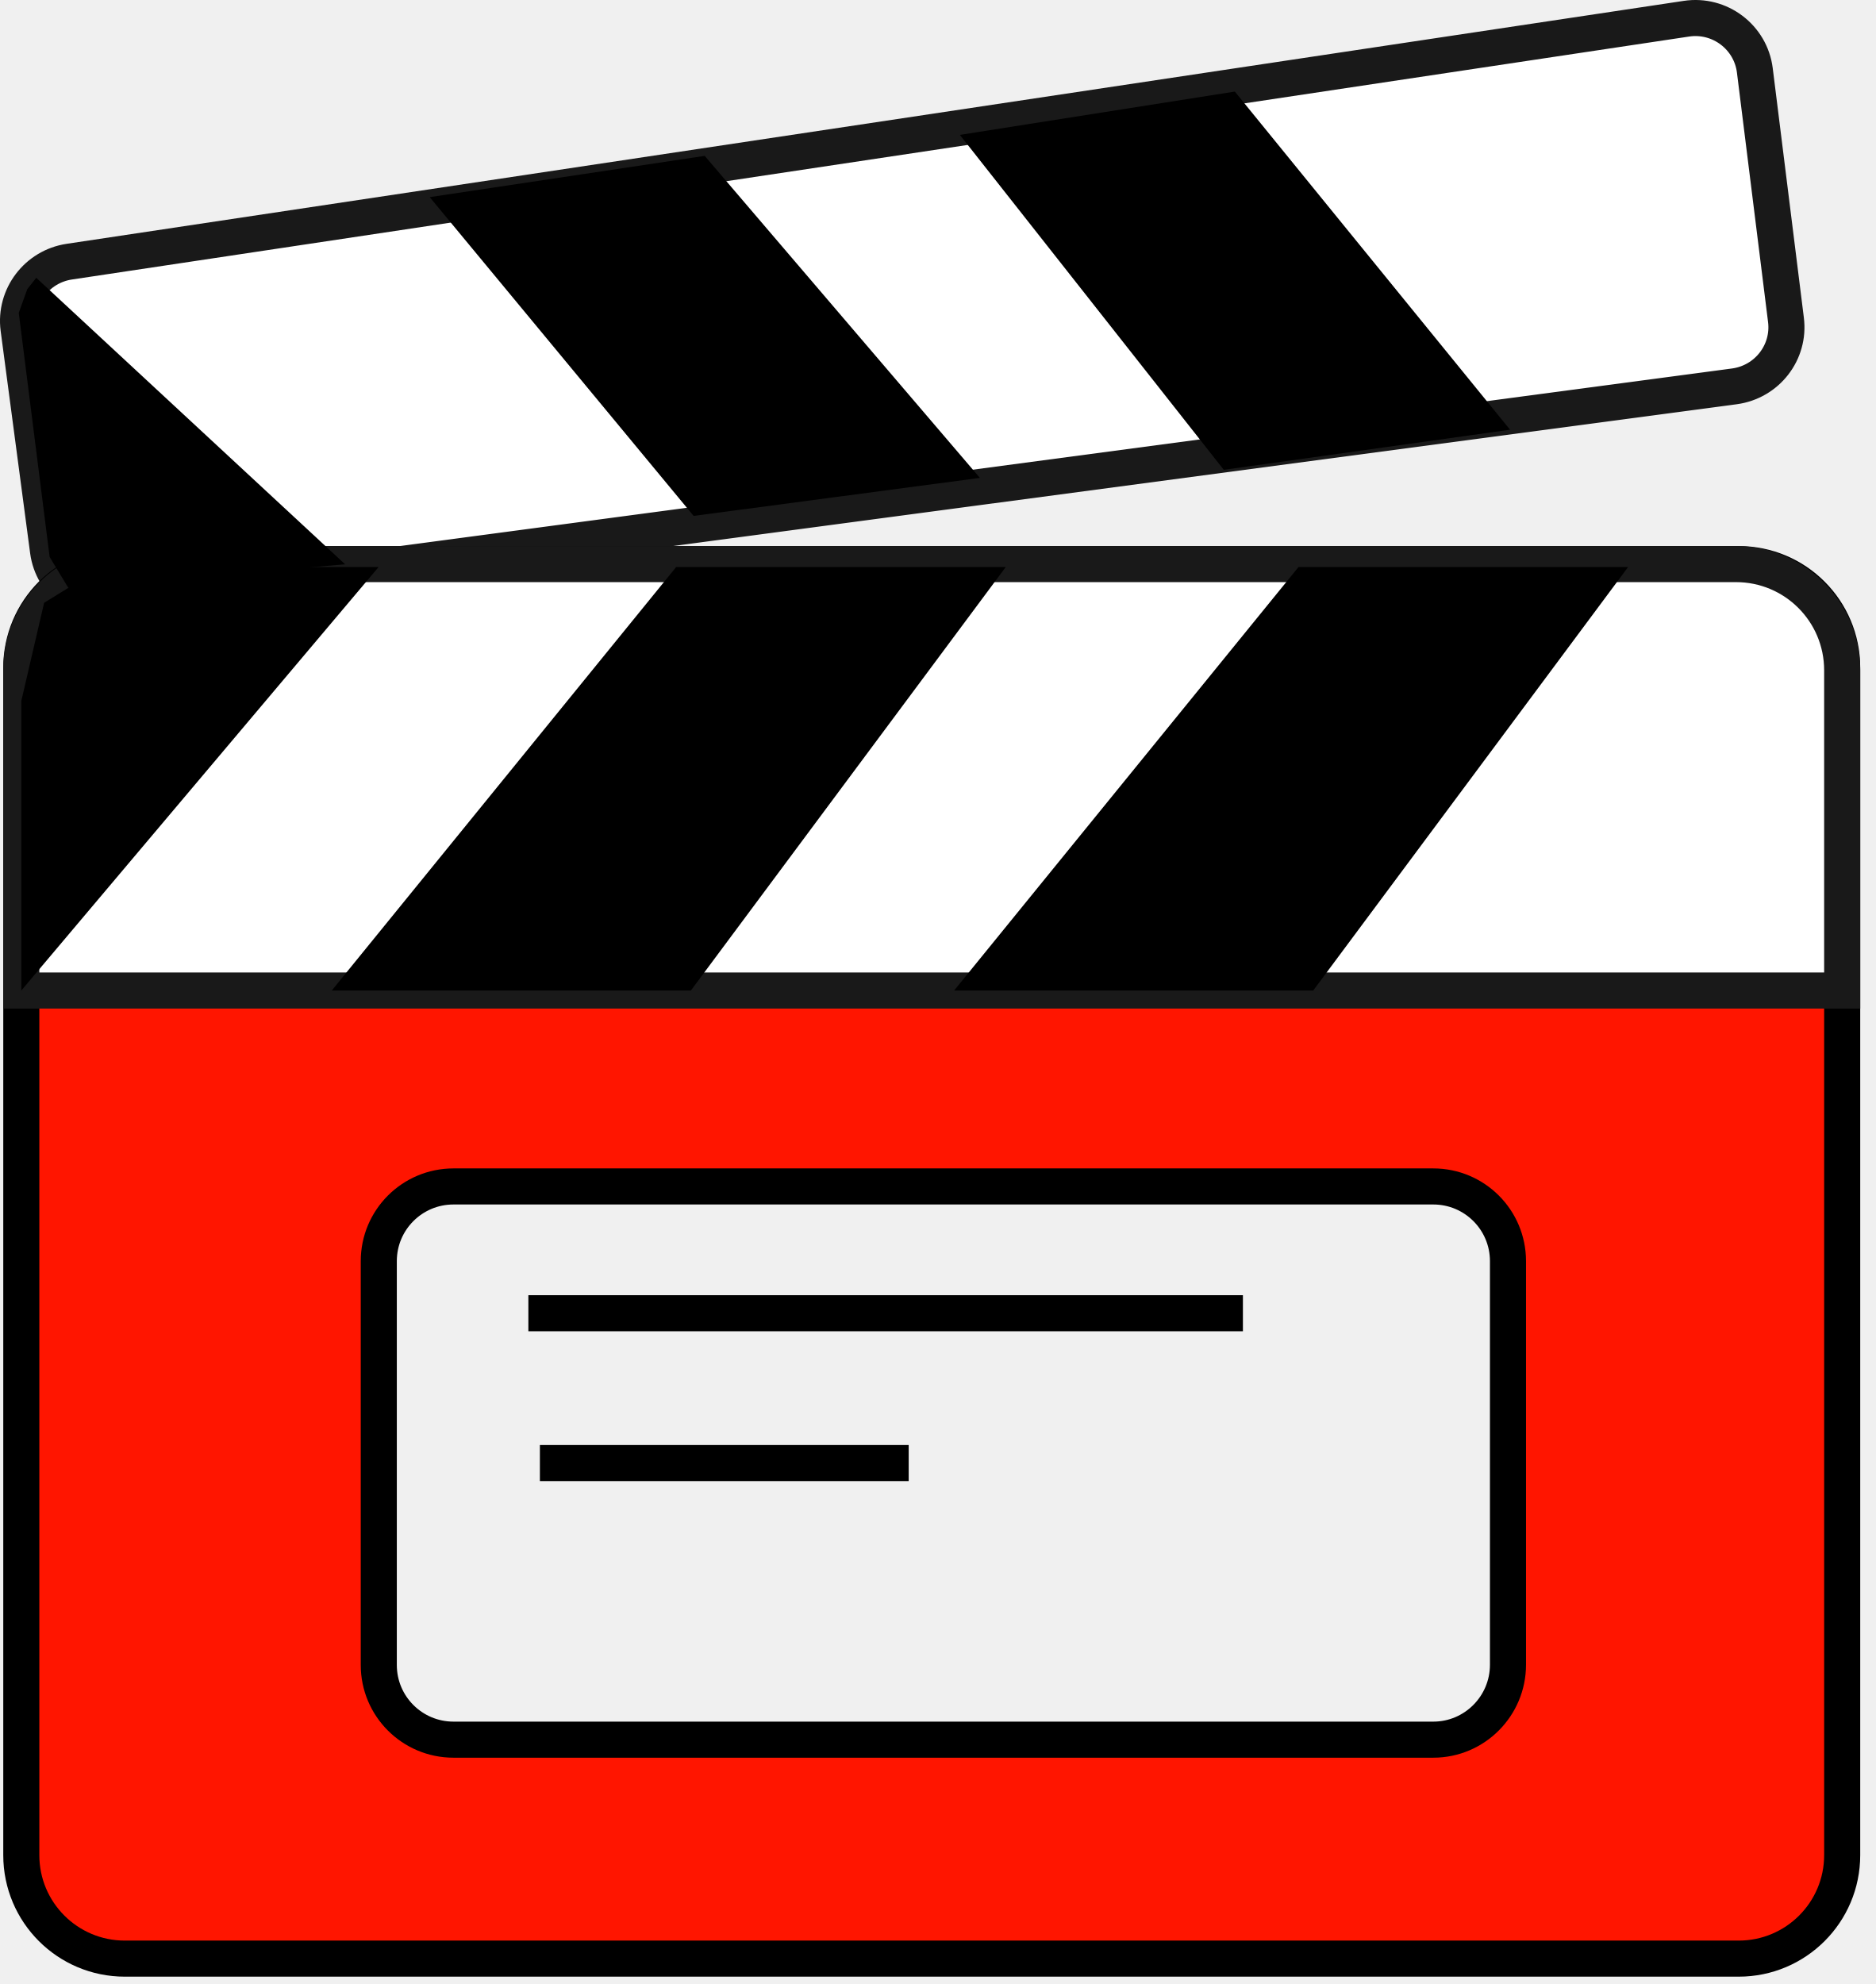
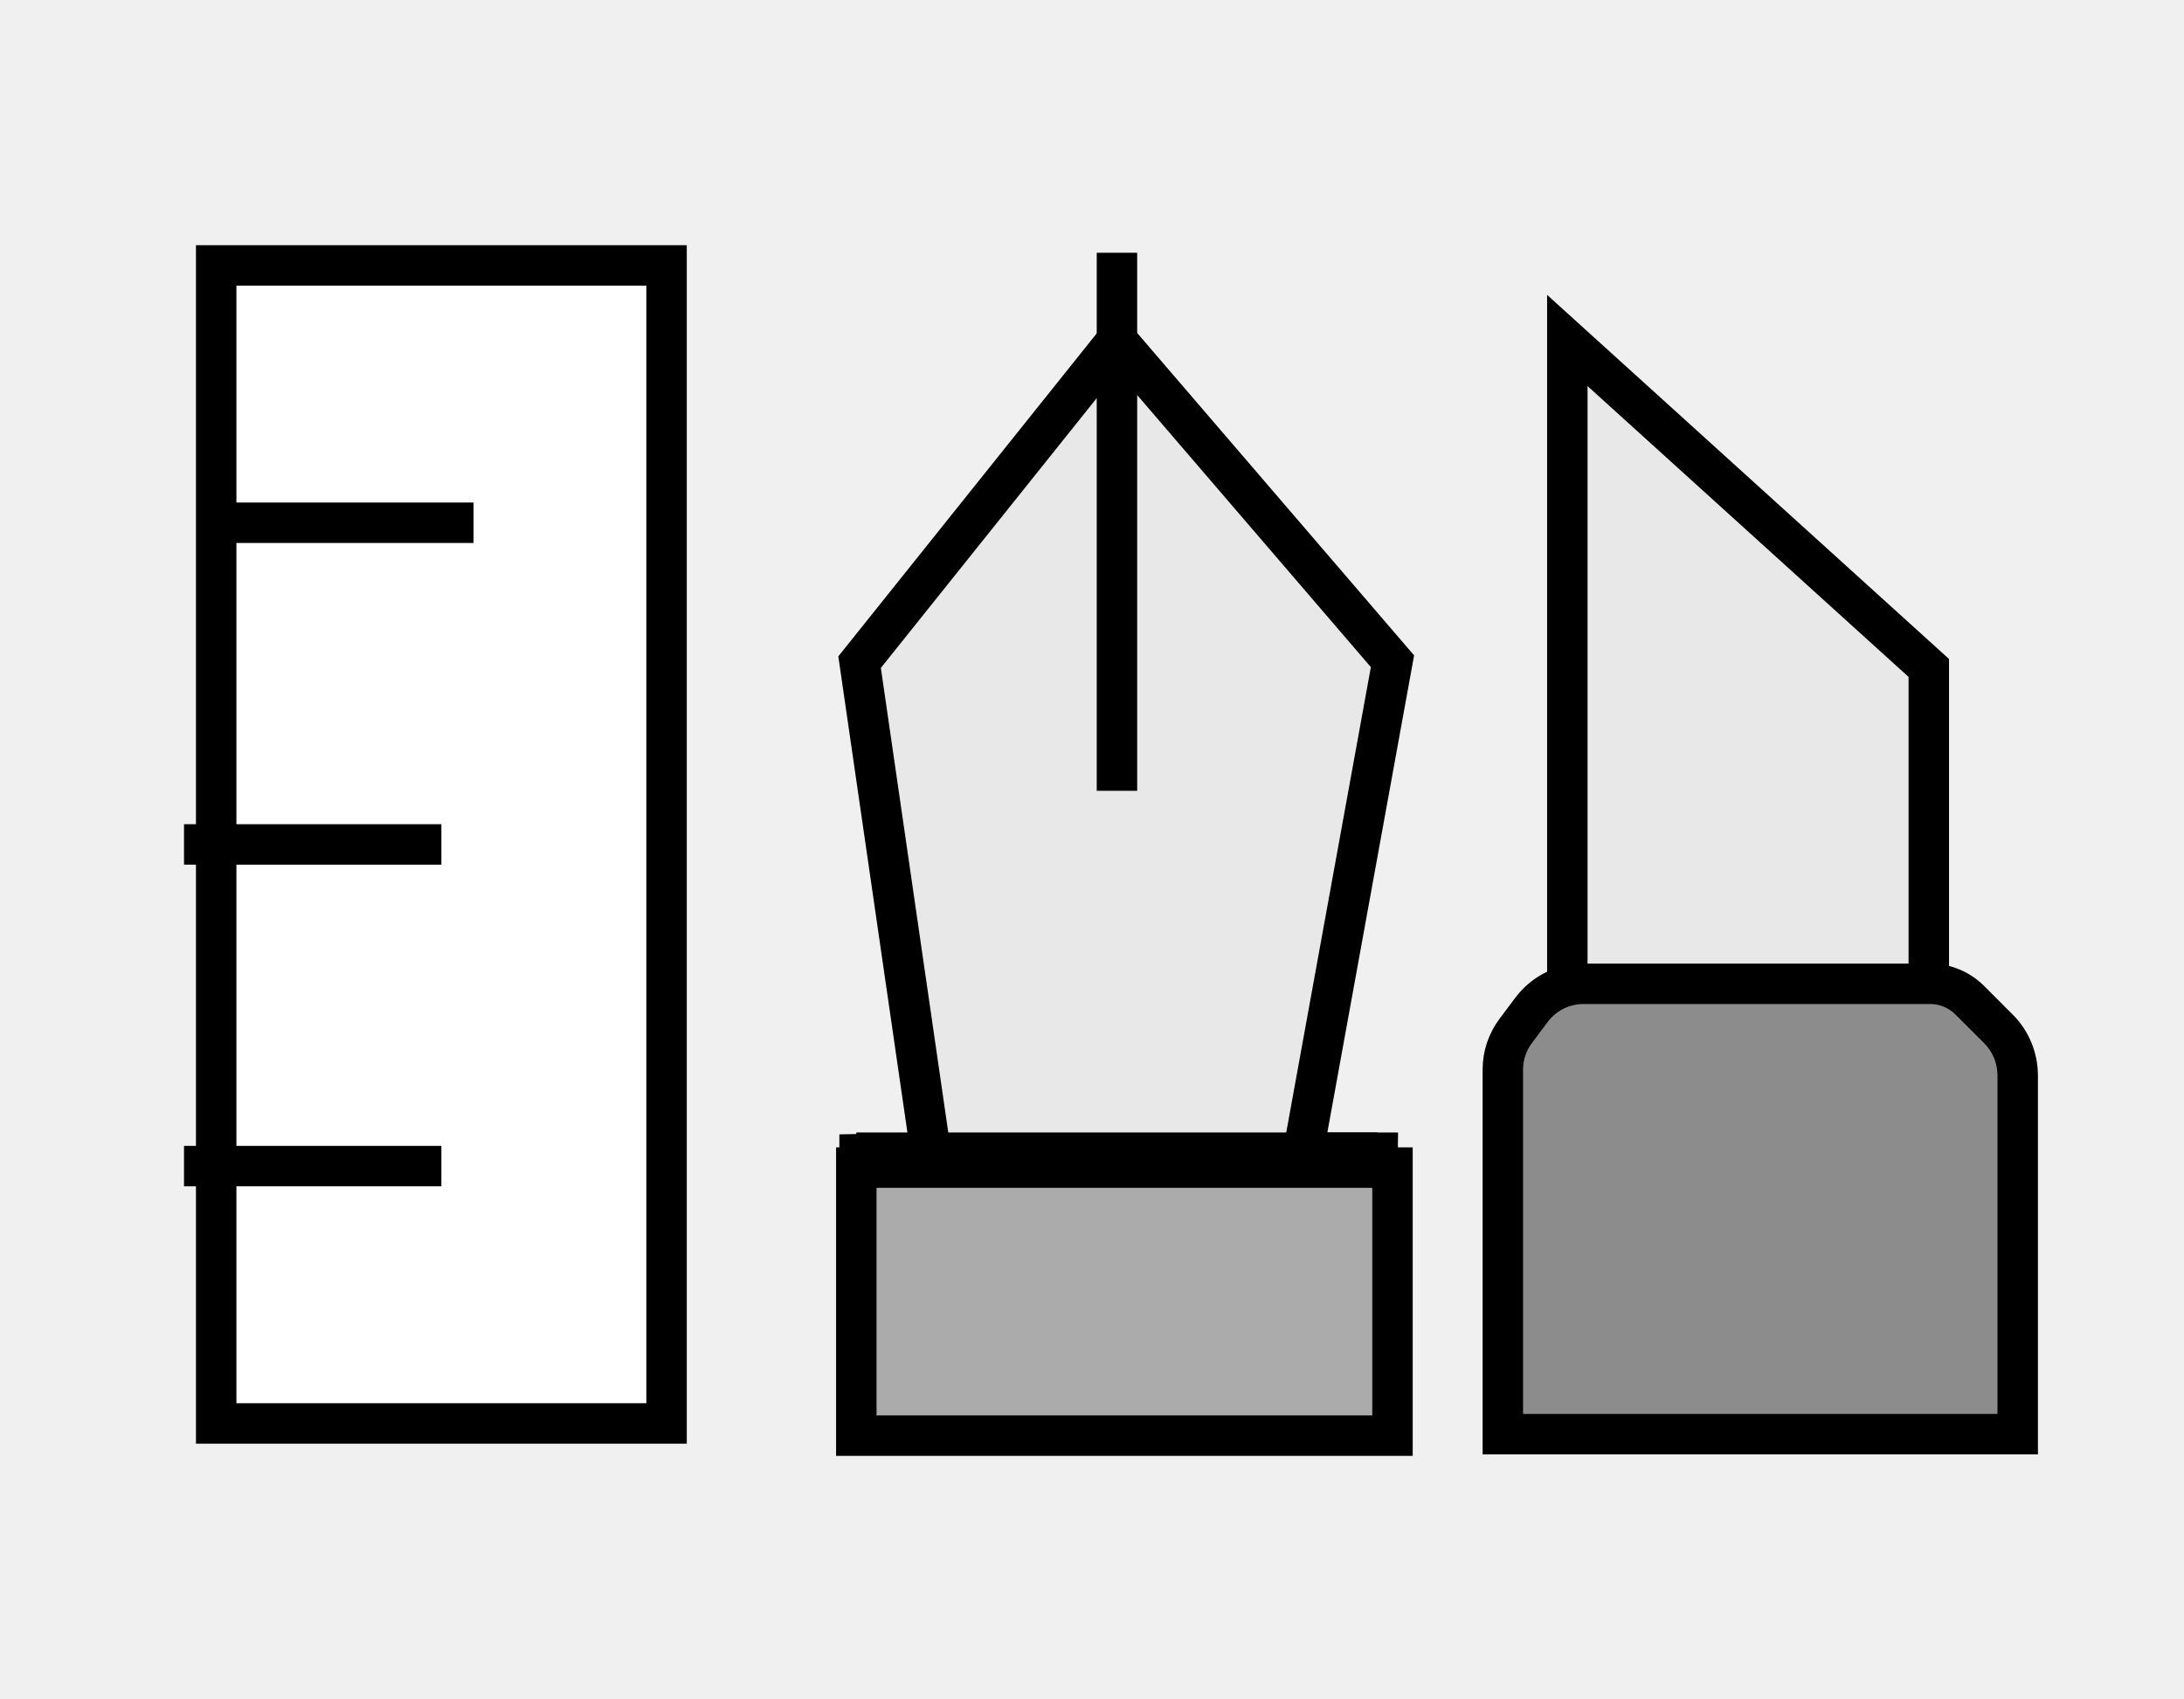
- <svg xmlns="http://www.w3.org/2000/svg" width="104" height="110" viewBox="0 0 104 110" fill="none">
-   <path d="M6.408 33.384L96.16 21.422C97.975 21.179 99.253 19.531 99.023 17.729L97.298 3.901C97.068 2.061 95.355 0.757 93.502 1.038L3.839 14.508C2.05 14.777 0.797 16.425 1.027 18.214L2.663 30.547C2.906 32.362 4.58 33.627 6.408 33.384Z" fill="white" stroke="#191919" stroke-width="2" stroke-miterlimit="10" />
-   <path d="M6.919 31.275H96.403C99.573 31.275 102.141 33.844 102.141 37.014V102.855C102.141 106.025 99.573 108.593 96.403 108.593H6.919C3.749 108.593 1.181 106.025 1.181 102.855V37.014C1.181 33.844 3.749 31.275 6.919 31.275Z" fill="#FF1500" stroke="black" stroke-width="2" stroke-miterlimit="10" />
-   <path d="M79.47 96.453H25.143C22.855 96.453 21.002 94.6 21.002 92.312V69.922C21.002 67.634 22.855 65.781 25.143 65.781H79.47C81.757 65.781 83.611 67.634 83.611 69.922V92.299C83.611 94.587 81.757 96.453 79.47 96.453Z" fill="#F0F0F0" stroke="black" stroke-width="2" stroke-miterlimit="10" />
-   <path d="M7.034 31.275H96.25C99.509 31.275 102.141 33.908 102.141 37.167V54.918H1.181V37.129C1.181 33.895 3.801 31.275 7.034 31.275Z" fill="white" stroke="#191919" stroke-width="2" stroke-miterlimit="10" />
-   <path d="M1.181 54.918L20.989 31.441H5.654L2.446 33.422L1.181 38.867V54.918Z" fill="black" />
-   <path d="M18.395 54.918L37.488 31.441H55.763L38.306 54.918H18.395Z" fill="black" />
-   <path d="M52.901 54.918L71.994 31.441H90.269L72.812 54.918H52.901Z" fill="black" />
-   <path d="M23.826 10.93L38.459 28.604L54.332 26.496L39.073 8.642L23.826 10.93Z" fill="black" />
-   <path d="M53.22 7.479L67.853 26.048L83.726 23.825L68.466 5.077L53.22 7.479Z" fill="black" />
-   <path d="M2.011 15.403L19.136 31.288L3.788 32.592L2.752 30.879L1.04 17.345L1.513 16.029L2.011 15.403Z" fill="black" />
-   <path d="M29.296 72.81H68.914" stroke="black" stroke-width="2" stroke-miterlimit="10" />
-   <path d="M29.935 81.117H50.383" stroke="black" stroke-width="2" stroke-miterlimit="10" />
+ <svg xmlns="http://www.w3.org/2000/svg" width="216" height="168" viewBox="0 0 216 168" fill="none">
+   <path d="M65.924 26.252L21.381 26.252L21.381 140.792L65.924 140.792L65.924 26.252Z" fill="white" stroke="black" stroke-width="4" stroke-miterlimit="10" />
+   <path d="M21.381 51.705L46.834 51.705" stroke="black" stroke-width="4" stroke-miterlimit="10" />
+   <path d="M18.199 83.522L43.653 83.522" stroke="black" stroke-width="4" stroke-miterlimit="10" />
+   <path d="M18.199 115.339L43.653 115.339" stroke="black" stroke-width="4" stroke-miterlimit="10" />
+   <path d="M85.014 141.852L85.014 114.16L92.055 114.013L85.014 65.493L110.468 33.676L137.718 65.404L128.88 114.013L136.245 114.013L135.921 141.852" fill="#E8E8E8" />
+   <path d="M85.014 141.852L85.014 114.16L92.055 114.013L85.014 65.493L110.468 33.676L137.718 65.404L128.88 114.013L136.245 114.013L135.921 141.852" stroke="black" stroke-width="4" stroke-miterlimit="10" />
+   <path d="M110.468 25L110.468 39.538L110.468 78.219" stroke="black" stroke-width="4" stroke-miterlimit="10" />
+   <path d="M84.69 114.013L136.245 114.013" stroke="black" stroke-width="4" stroke-miterlimit="10" />
+   <path d="M137.718 115.486L84.69 115.486L84.69 142L137.718 142L137.718 115.486Z" fill="#ABABAB" stroke="black" stroke-width="4" stroke-miterlimit="10" />
+   <path d="M155.01 33.676L155.01 98.458L190.76 98.458L190.76 66.067L155.01 33.676Z" fill="#E8E8E8" stroke="black" stroke-width="4" stroke-miterlimit="10" />
+   <path d="M199.554 141.853L199.554 106.398C199.554 104.645 198.862 102.966 197.624 101.743L194.811 98.93C193.78 97.898 192.366 97.309 190.907 97.309L156.587 97.309C154.569 97.309 152.683 98.267 151.476 99.872L149.899 101.979C149.075 103.083 148.633 104.409 148.633 105.779L148.633 141.853L199.554 141.853V141.853Z" fill="#8C8C8C" stroke="black" stroke-width="4" stroke-miterlimit="10" />
</svg>
